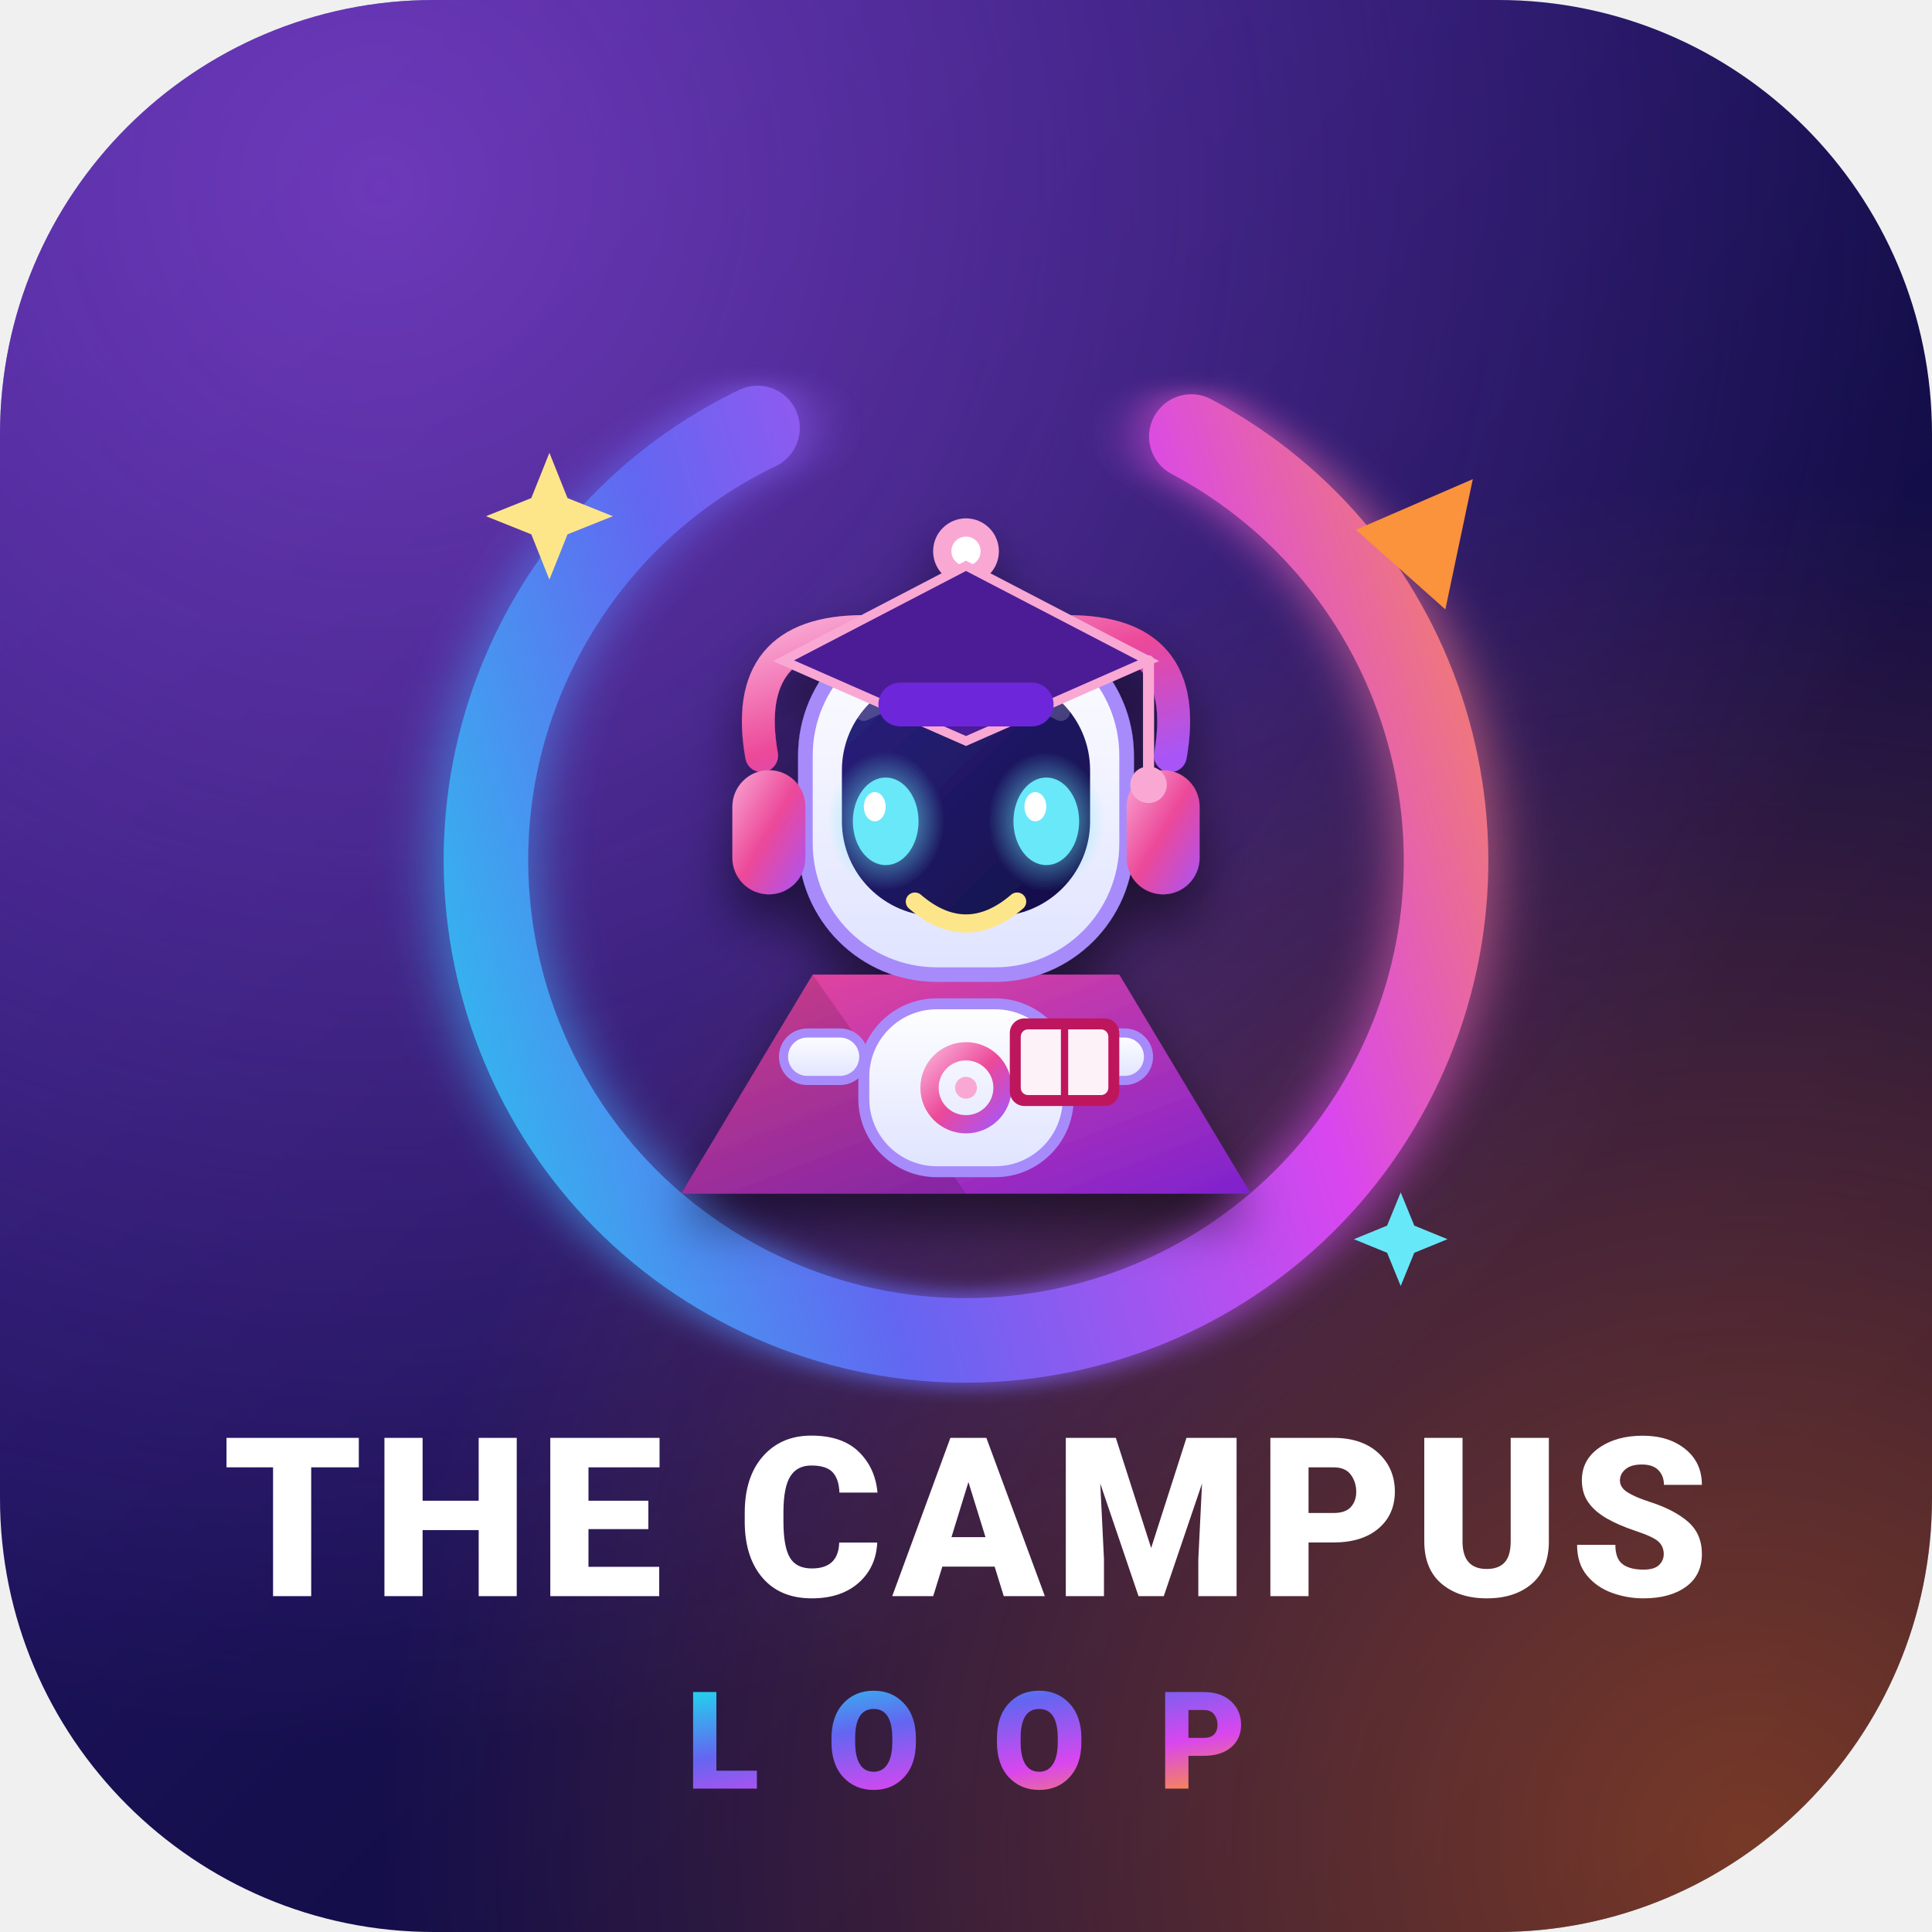
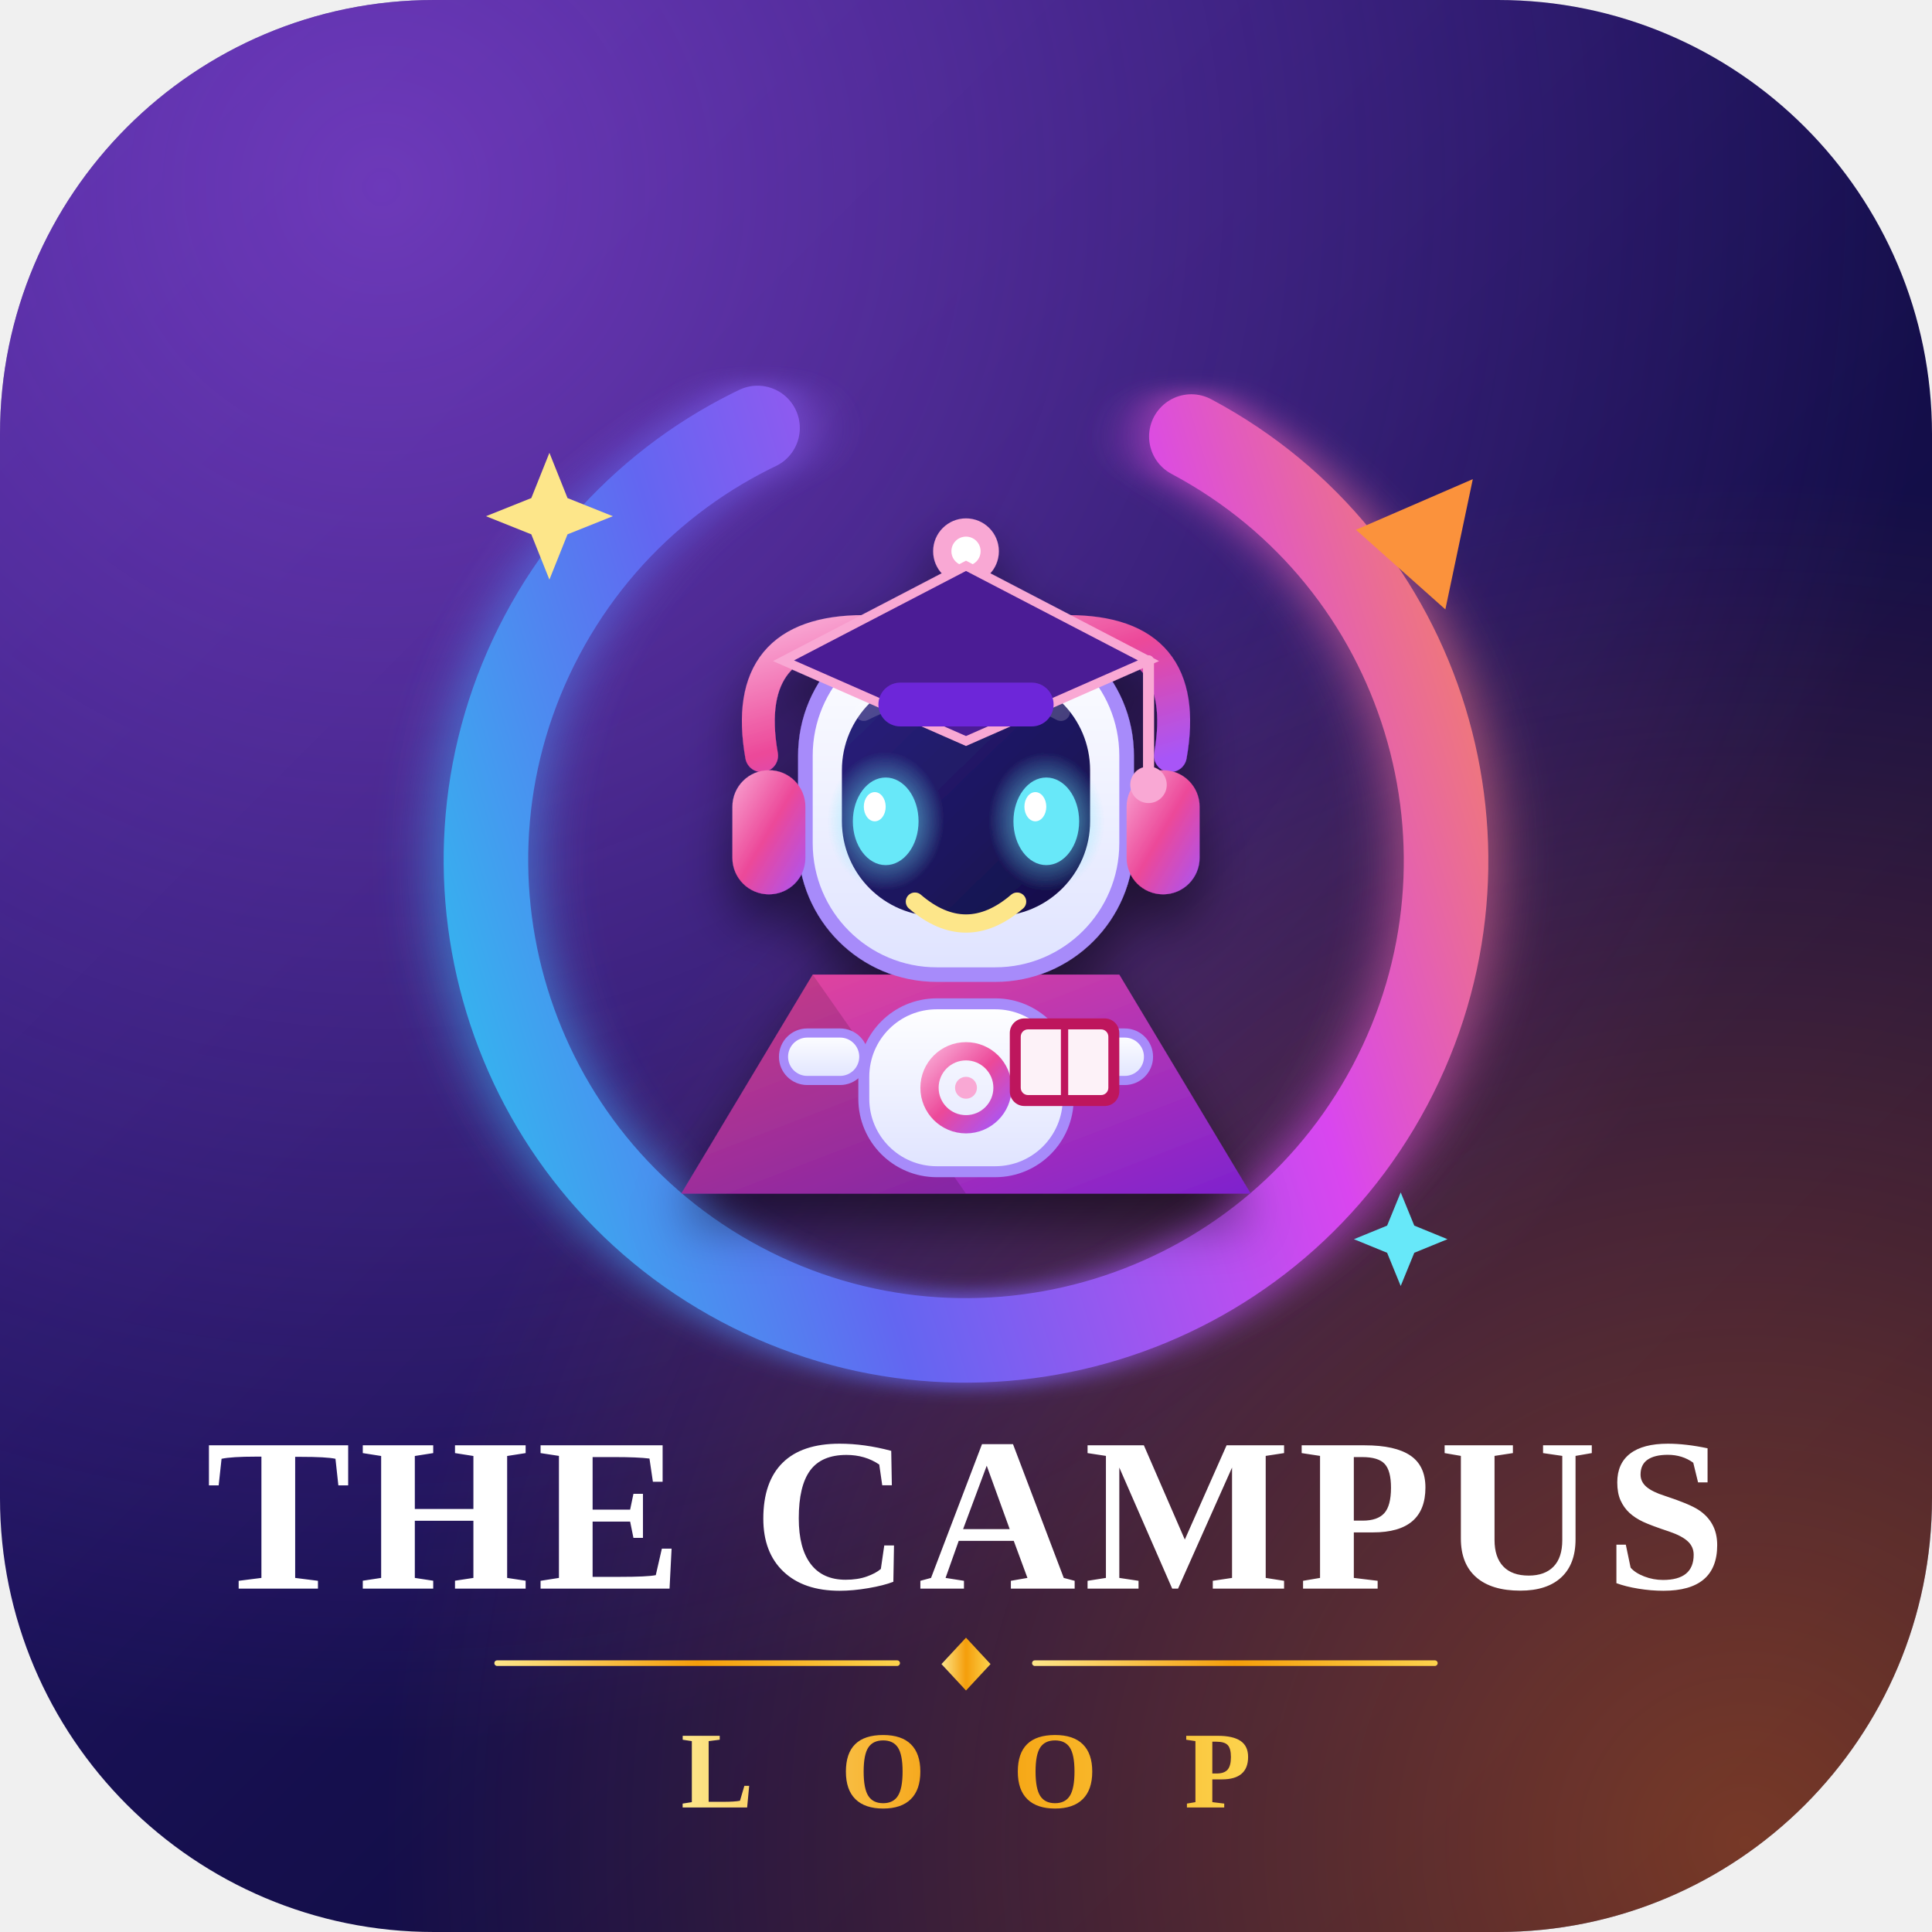
<svg xmlns="http://www.w3.org/2000/svg" viewBox="0 0 1024 1024" width="1024" height="1024">
  <defs>
    <linearGradient id="bg" x1="0" y1="0" x2="1" y2="1">
      <stop offset="0" stop-color="#2a1a7a" />
      <stop offset=".55" stop-color="#150f4d" />
      <stop offset="1" stop-color="#0b0830" />
    </linearGradient>
    <radialGradient id="glowA" cx=".2" cy=".1" r=".8">
      <stop offset="0" stop-color="#a855f7" stop-opacity=".55" />
      <stop offset="1" stop-color="#a855f7" stop-opacity="0" />
    </radialGradient>
    <radialGradient id="glowB" cx=".9" cy=".95" r=".7">
      <stop offset="0" stop-color="#f97316" stop-opacity=".45" />
      <stop offset="1" stop-color="#f97316" stop-opacity="0" />
    </radialGradient>
    <linearGradient id="ring" x1="0" y1="0" x2="1" y2="1">
      <stop offset="0" stop-color="#22d3ee" />
      <stop offset=".35" stop-color="#6366f1" />
      <stop offset=".7" stop-color="#d946ef" />
      <stop offset="1" stop-color="#fb923c" />
    </linearGradient>
    <linearGradient id="head" x1="0" y1="0" x2="0" y2="1">
      <stop offset="0" stop-color="#ffffff" />
      <stop offset="1" stop-color="#e0e7ff" />
    </linearGradient>
    <filter id="soft" x="-30%" y="-30%" width="160%" height="160%">
      <feGaussianBlur stdDeviation="14" />
    </filter>
    <filter id="drop" x="-30%" y="-30%" width="160%" height="160%">
      <feDropShadow dx="0" dy="14" stdDeviation="14" flood-color="#000" flood-opacity=".45" />
    </filter>
  </defs>
  <rect width="1024" height="1024" rx="230" fill="url(#bg)" />
  <rect width="1024" height="1024" rx="230" fill="url(#glowA)" />
  <rect width="1024" height="1024" rx="230" fill="url(#glowB)" />
  <g transform="translate(512 392) scale(.8) translate(-512 -440)">
    <g id="mark">
      <circle cx="512" cy="520" r="318" fill="none" stroke="url(#ring)" stroke-width="64" stroke-linecap="round" stroke-dasharray="1700 300" transform="rotate(-62 512 520)" filter="url(#soft)" opacity=".7" />
      <circle cx="512" cy="520" r="318" fill="none" stroke="url(#ring)" stroke-width="56" stroke-linecap="round" stroke-dasharray="1700 300" transform="rotate(-62 512 520)" />
      <path d="M770 306 L842 262 L836 350 Z" fill="#fb923c" transform="rotate(8 806 306)" />
      <svg x="270" y="262" width="484" height="532" viewBox="0 0 200 220" overflow="visible">
        <defs>
          <linearGradient id="hhd3" x1="0" y1="0" x2="0" y2="1">
            <stop offset="0" stop-color="#fff" />
            <stop offset="1" stop-color="#dfe3ff" />
          </linearGradient>
          <linearGradient id="hvs3" x1="0" y1="0" x2="1" y2="1">
            <stop offset="0" stop-color="#2b2380" />
            <stop offset="1" stop-color="#120d45" />
          </linearGradient>
          <linearGradient id="hph3" x1="0" y1="0" x2="1" y2="1">
            <stop offset="0" stop-color="#f9a8d4" />
            <stop offset=".5" stop-color="#ec4899" />
            <stop offset="1" stop-color="#a855f7" />
          </linearGradient>
          <linearGradient id="hcp3" x1="0" y1="0" x2="1" y2="1">
            <stop offset="0" stop-color="#ec4899" />
            <stop offset="1" stop-color="#7e22ce" />
          </linearGradient>
          <radialGradient id="hgl3" cx=".5" cy=".5" r=".5">
            <stop offset="0" stop-color="#67e8f9" stop-opacity=".9" />
            <stop offset="1" stop-color="#67e8f9" stop-opacity="0" />
          </radialGradient>
          <filter id="hsh3" x="-30%" y="-30%" width="160%" height="170%">
            <feDropShadow dx="0" dy="8" stdDeviation="7" flood-color="#000" flood-opacity=".5" />
          </filter>
        </defs>
        <g filter="url(#hsh3)">
          <path d="M58 138 L22 198 L178 198 L142 138 Z" fill="url(#hcp3)" />
          <path d="M58 138 L22 198 L100 198 Z" fill="#000" opacity=".14" />
          <line x1="100" y1="26" x2="100" y2="42" stroke="#c4b5fd" stroke-width="5" stroke-linecap="round" />
          <circle cx="100" cy="22" r="9" fill="#f9a8d4" />
          <circle cx="100" cy="22" r="4" fill="#fff" />
          <rect x="56" y="42" width="88" height="96" rx="36" fill="url(#hhd3)" stroke="#a78bfa" stroke-width="4" />
          <rect x="66" y="56" width="68" height="66" rx="26" fill="url(#hvs3)" />
          <path d="M72 66 q28 -14 54 0" fill="none" stroke="#fff" stroke-opacity=".18" stroke-width="5" stroke-linecap="round" />
          <ellipse cx="78" cy="96" rx="16" ry="19" fill="url(#hgl3)" />
          <ellipse cx="122" cy="96" rx="16" ry="19" fill="url(#hgl3)" />
          <ellipse cx="78" cy="96" rx="9" ry="12" fill="#67e8f9" />
          <ellipse cx="122" cy="96" rx="9" ry="12" fill="#67e8f9" />
          <ellipse cx="75" cy="92" rx="3" ry="4" fill="#fff" />
          <ellipse cx="119" cy="92" rx="3" ry="4" fill="#fff" />
          <path d="M86 118 q14 12 28 0" fill="none" stroke="#fde68a" stroke-width="5" stroke-linecap="round" />
          <rect x="72" y="146" width="56" height="46" rx="20" fill="url(#hhd3)" stroke="#a78bfa" stroke-width="3" />
          <circle cx="100" cy="169" r="10" fill="none" stroke="url(#hph3)" stroke-width="5" />
          <circle cx="100" cy="169" r="3" fill="#f9a8d4" />
          <rect x="50" y="154" width="22" height="13" rx="6.5" fill="url(#hhd3)" stroke="#a78bfa" stroke-width="2.5" />
          <rect x="128" y="154" width="22" height="13" rx="6.5" fill="url(#hhd3)" stroke="#a78bfa" stroke-width="2.5" />
          <g transform="translate(112 150)">
            <rect width="30" height="24" rx="4" fill="#be185d" />
            <rect x="3" y="3" width="24" height="18" rx="2" fill="#fdf2f8" />
            <path d="M15 3 v18" stroke="#be185d" stroke-width="2" />
          </g>
          <path d="M44 78 q-6 -34 28 -34 M156 78 q6 -34 -28 -34" fill="none" stroke="url(#hph3)" stroke-width="9" stroke-linecap="round" />
          <rect x="36" y="82" width="20" height="34" rx="10" fill="url(#hph3)" />
          <rect x="144" y="82" width="20" height="34" rx="10" fill="url(#hph3)" />
          <path d="M50 52 L100 26 L150 52 L100 74 Z" fill="#4c1d95" stroke="#f9a8d4" stroke-width="2.5" />
          <rect x="76" y="58" width="48" height="12" rx="6" fill="#6d28d9" />
          <path d="M150 52 L150 82" stroke="#f9a8d4" stroke-width="3" stroke-linecap="round" />
          <circle cx="150" cy="86" r="5" fill="#f9a8d4" />
        </g>
      </svg>
      <path d="M236 250 l12 30 30 12 -30 12 -12 30 -12 -30 -30 -12 30 -12z" fill="#fde68a" />
      <path d="M800 740 l9 22 22 9 -22 9 -9 22 -9 -22 -22 -9 22 -9z" fill="#67e8f9" />
    </g>
  </g>
-   <g font-family="'Segoe UI',Roboto,'Helvetica Neue',Arial,sans-serif" text-anchor="middle" font-weight="900">
-     <text x="512" y="846" font-size="118" letter-spacing="5" fill="#ffffff">THE CAMPUS</text>
-     <text x="512" y="948" font-size="72" letter-spacing="38" fill="url(#ring)">LOOP</text>
+   <g font-family="'Bitstream Charter','Georgia','Times New Roman',serif" text-anchor="middle" font-weight="700">
+     <defs>
+       <linearGradient id="gold" x1="0" y1="0" x2="1" y2="0">
+         <stop offset="0" stop-color="#fde68a" />
+         <stop offset=".5" stop-color="#f59e0b" />
+         <stop offset="1" stop-color="#fcd34d" />
+       </linearGradient>
+     </defs>
+     <text x="512" y="842" font-size="116" letter-spacing="4" fill="#ffffff">THE CAMPUS</text>
+     <rect x="262" y="880" width="215" height="3" rx="1.5" fill="url(#gold)" />
+     <rect x="547" y="880" width="215" height="3" rx="1.5" fill="url(#gold)" />
+     <path d="M512 868 l13 14 -13 14 -13 -14z" fill="url(#gold)" />
+     <text x="512" y="958" font-size="58" letter-spacing="46" font-weight="600" fill="url(#gold)">LOOP</text>
  </g>
</svg>
